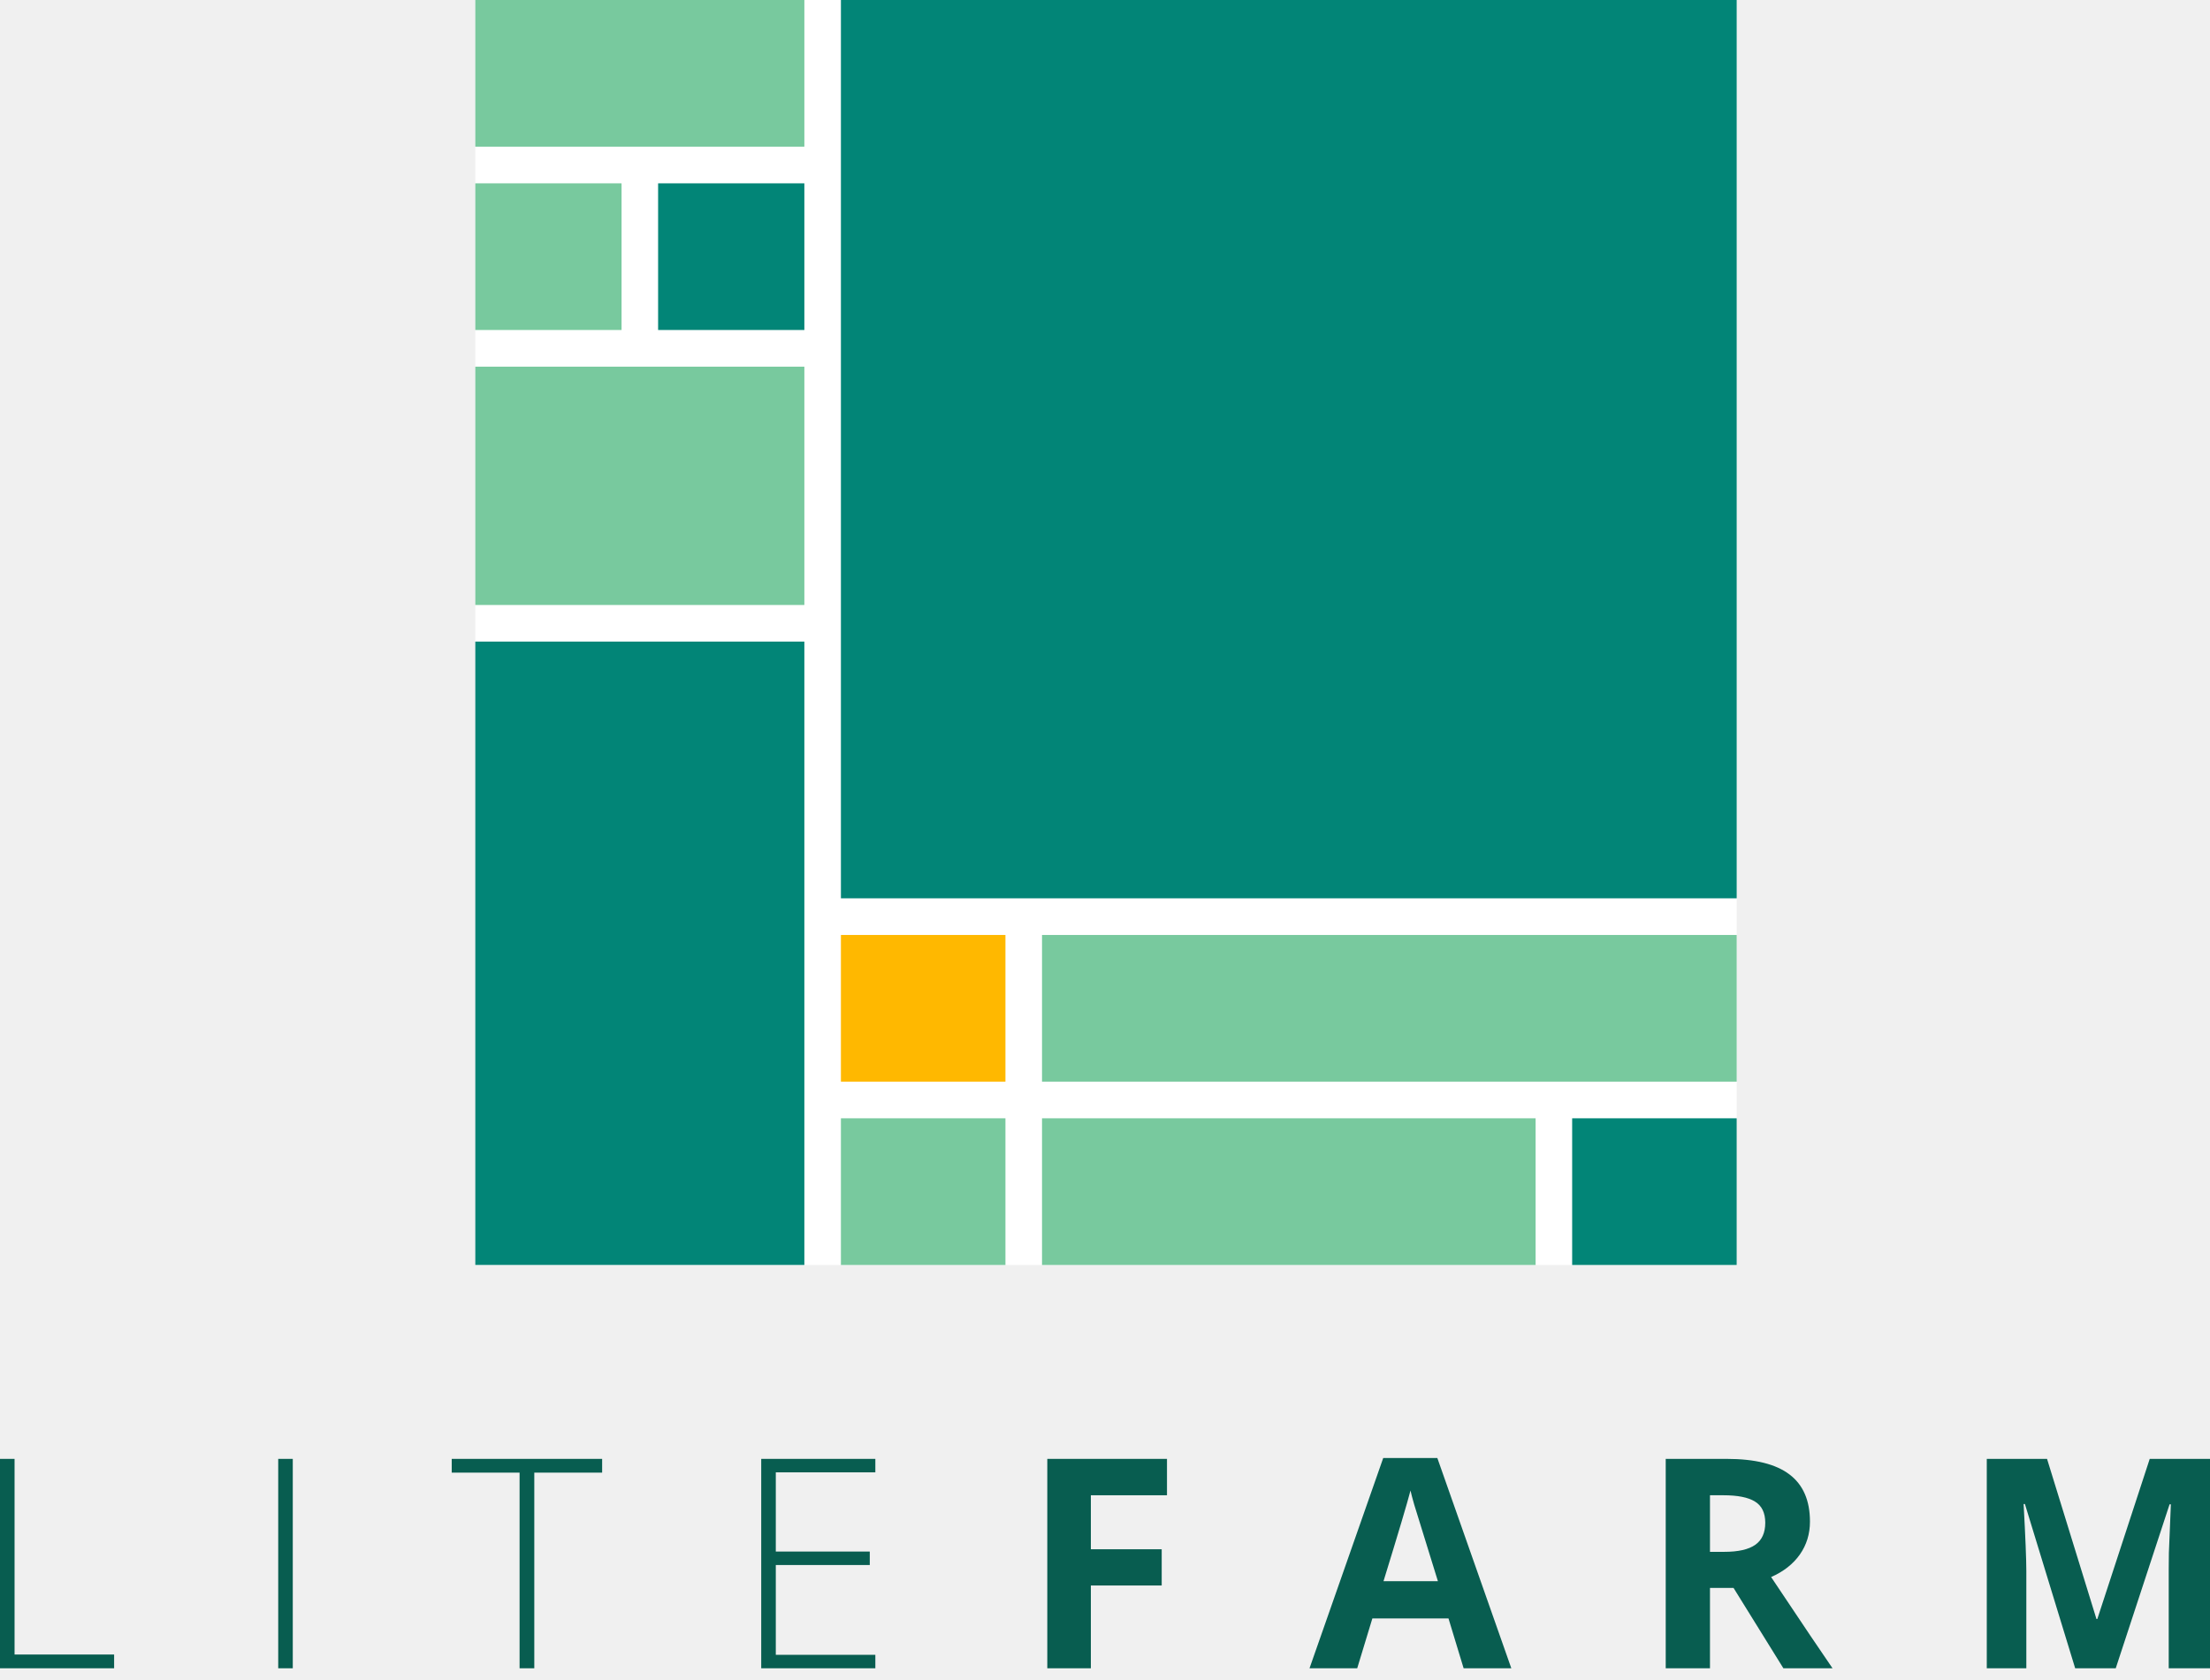
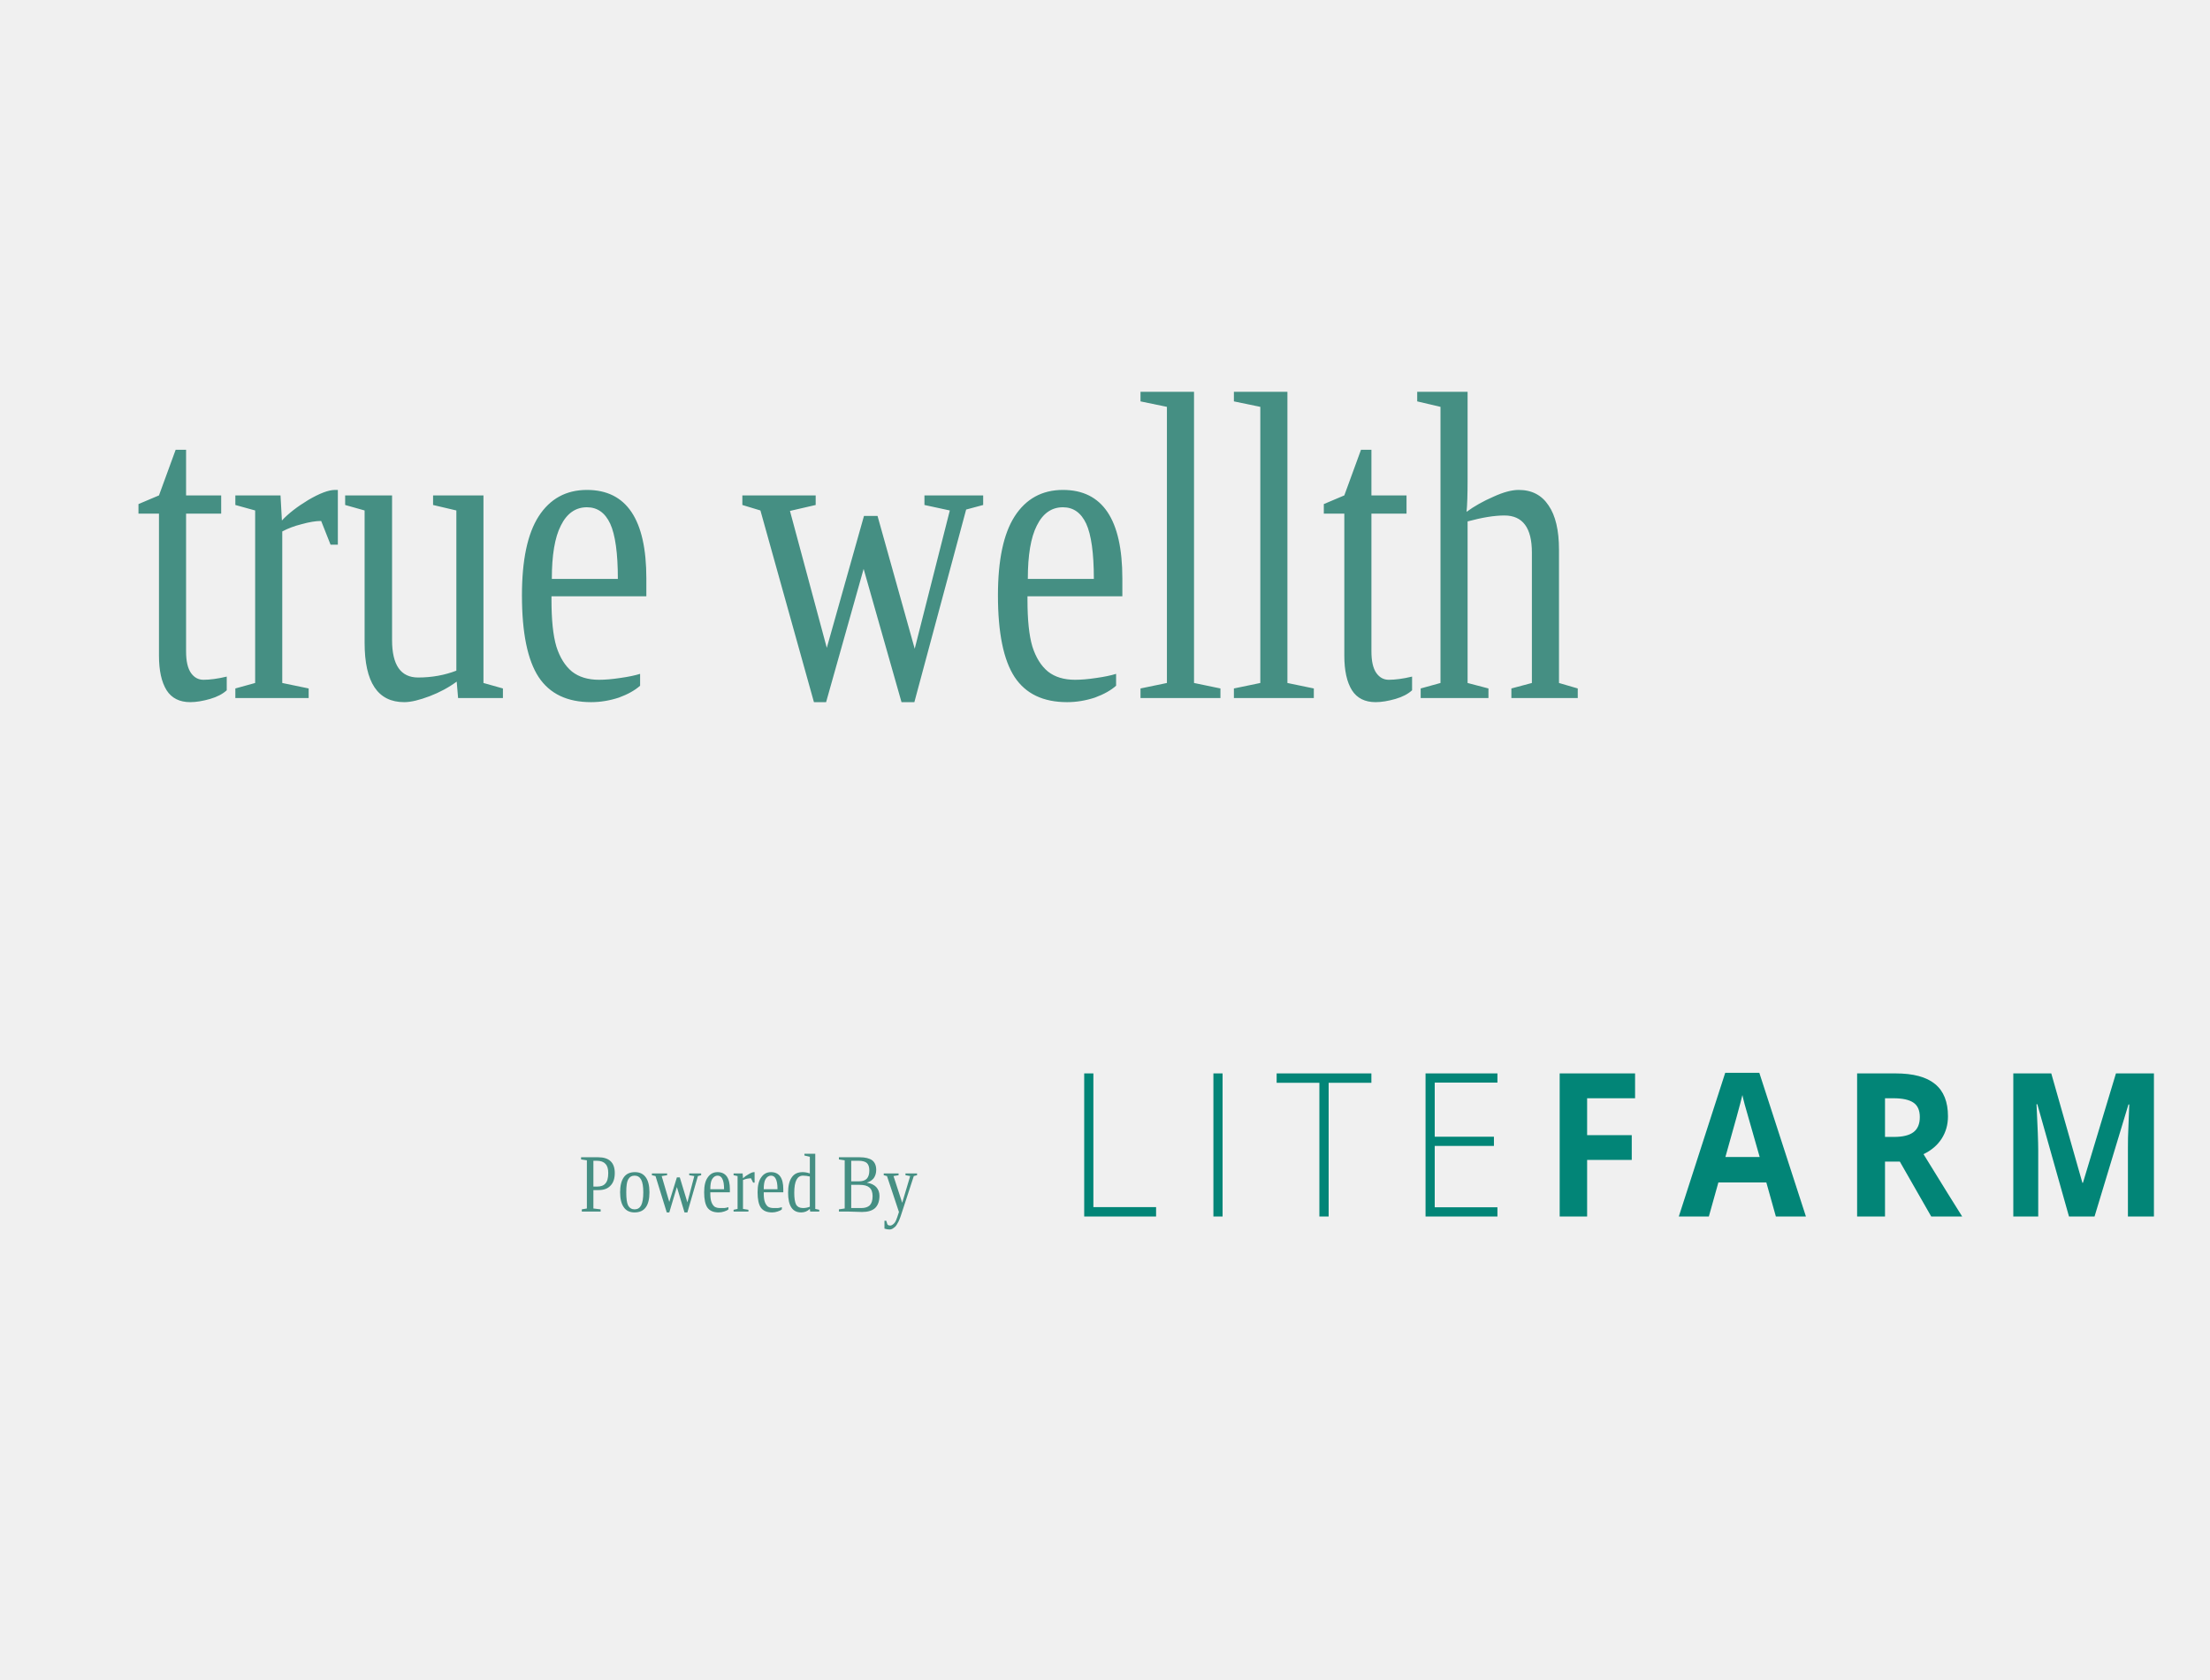
- <svg xmlns="http://www.w3.org/2000/svg" width="146" height="111" viewBox="0 0 146 111" fill="none">
-   <rect x="31.4" width="83.332" height="83.592" fill="white" />
-   <rect x="31.4" width="21.739" height="9.692" fill="#78C99E" />
-   <rect x="31.4" y="24.23" width="21.739" height="15.749" fill="#78C99E" />
-   <rect x="31.4" y="12.115" width="9.662" height="9.692" fill="#78C99E" />
-   <rect x="55.554" y="73.9" width="10.869" height="9.692" fill="#78C99E" />
-   <rect x="55.554" y="61.785" width="10.869" height="9.692" fill="#FFB800" />
-   <rect x="68.839" y="73.9" width="32.608" height="9.692" fill="#78C99E" />
-   <rect x="68.839" y="61.785" width="45.893" height="9.692" fill="#78C99E" />
-   <rect x="103.862" y="73.9" width="10.869" height="9.692" fill="#028577" />
-   <rect x="43.477" y="12.115" width="9.662" height="9.692" fill="#028577" />
-   <rect x="31.4" y="42.4" width="21.739" height="41.19" fill="#028577" />
-   <rect x="55.554" width="59.178" height="59.363" fill="#028577" />
-   <path d="M0 110.244V96.406H0.962V109.335H7.539V110.244H0Z" fill="#085D50" />
-   <path d="M18.38 110.244V96.406H19.342V110.244H18.38Z" fill="#085D50" />
-   <path d="M35.297 110.244H34.325V97.315H29.843V96.406H39.779V97.315H35.297V110.244Z" fill="#085D50" />
-   <path d="M57.828 110.244H50.289V96.406H57.828V97.296H51.252V102.53H57.46V103.42H51.252V109.354H57.828V110.244Z" fill="#085D50" />
-   <path d="M72.066 110.244H69.188V96.406H77.095V98.81H72.066V102.379H76.746V104.773H72.066V110.244Z" fill="#085D50" />
-   <path d="M96.692 110.244L95.692 106.95H90.663L89.662 110.244H86.511L91.38 96.35H94.956L99.843 110.244H96.692ZM94.993 104.489C94.069 101.505 93.547 99.817 93.427 99.426C93.314 99.034 93.232 98.725 93.182 98.498C92.974 99.306 92.38 101.303 91.399 104.489H94.993Z" fill="#085D50" />
-   <path d="M112.967 102.549H113.911C114.836 102.549 115.518 102.394 115.958 102.085C116.399 101.776 116.619 101.29 116.619 100.628C116.619 99.971 116.392 99.504 115.94 99.227C115.493 98.949 114.798 98.81 113.854 98.81H112.967V102.549ZM112.967 104.934V110.244H110.043V96.406H114.062C115.936 96.406 117.323 96.75 118.223 97.438C119.122 98.12 119.572 99.157 119.572 100.552C119.572 101.366 119.349 102.092 118.902 102.729C118.456 103.36 117.823 103.855 117.006 104.215C119.081 107.326 120.434 109.335 121.063 110.244H117.817L114.524 104.934H112.967Z" fill="#085D50" />
-   <path d="M137.093 110.244L133.772 99.388H133.687C133.807 101.596 133.866 103.07 133.866 103.808V110.244H131.253V96.406H135.234L138.499 106.988H138.556L142.018 96.406H146V110.244H143.273V103.694C143.273 103.385 143.276 103.029 143.283 102.625C143.295 102.221 143.339 101.148 143.415 99.407H143.33L139.773 110.244H137.093Z" fill="#085D50" />
+ <svg xmlns="http://www.w3.org/2000/svg" width="146" height="111" viewBox="0 0 146 111" fill="none" version="1.1" id="svg19778">
+   <defs id="defs19782" />
+   <g id="g19996" transform="matrix(1.594944,0,0,1.778133,-67.54691,-53.24045)">
+     <g id="g13965" transform="matrix(0.4769926,0,0,0.4656053,87.25886,48.14663)">
+       <path d="M 0,58 V 46.578 H 0.797 V 57.25 H 6.242 V 58 Z" fill="#028577" id="path13818" />
+       <path d="M 11.219,58 V 46.578 h 0.797 V 58 Z" fill="#028577" id="path13820" />
+       <path d="M 21.227,58 H 20.422 V 47.328 h -3.711 v -0.75 h 8.227 v 0.75 h -3.711 z" fill="#028577" id="path13822" />
+       <path d="M 35.883,58 H 29.641 V 46.578 h 6.242 v 0.734 h -5.445 v 4.32 h 5.141 v 0.734 h -5.141 v 4.898 h 5.445 z" fill="#028577" id="path13824" />
+       <path d="M 43.672,58 H 41.289 V 46.578 h 6.547 v 1.984 h -4.164 v 2.945 h 3.875 v 1.977 h -3.875 z" fill="#028577" id="path13826" />
+       <path d="M 60.062,58 59.234,55.281 H 55.07 L 54.242,58 H 51.633 L 55.664,46.531 H 58.625 L 62.672,58 Z m -1.406,-4.75 c -0.766,-2.463 -1.198,-3.857 -1.297,-4.18 -0.094,-0.323 -0.162,-0.578 -0.203,-0.766 -0.172,0.667 -0.664,2.315 -1.476,4.945 z" fill="#028577" id="path13828" />
+       <path d="m 69.539,51.648 h 0.781 c 0.766,0 1.331,-0.128 1.695,-0.383 0.365,-0.255 0.547,-0.656 0.547,-1.203 0,-0.542 -0.188,-0.927 -0.562,-1.156 -0.37,-0.229 -0.945,-0.344 -1.727,-0.344 h -0.734 z m 0,1.969 V 58 H 67.117 V 46.578 h 3.328 c 1.552,0 2.7,0.284 3.445,0.852 0.745,0.562 1.117,1.419 1.117,2.57 0,0.672 -0.185,1.271 -0.555,1.797 -0.37,0.521 -0.893,0.93 -1.57,1.226 1.719,2.568 2.839,4.227 3.359,4.977 h -2.688 l -2.727,-4.383 z" fill="#028577" id="path13830" />
+       <path d="m 85.516,58 -2.75,-8.961 h -0.07 c 0.099,1.823 0.148,3.039 0.148,3.648 V 58 H 80.68 V 46.578 h 3.297 l 2.703,8.734 h 0.047 l 2.867,-8.734 h 3.297 V 58 h -2.258 v -5.406 c 0,-0.255 0.003,-0.549 0.008,-0.883 0.01,-0.333 0.047,-1.219 0.109,-2.656 H 90.68 L 87.734,58 Z" fill="#028577" id="path13832" />
+     </g>
+     <text xml:space="preserve" style="font-size:15.113px;fill:#458f83;fill-opacity:1;stroke-width:0.4" x="52.059" y="51.481" id="text471" transform="scale(0.9212072,1.085532)">
+       <tspan id="tspan469" style="fill:#458f83;fill-opacity:1;stroke-width:0.4" x="52.059" y="51.481">true wellth</tspan>
+     </text>
+     <text xml:space="preserve" style="font-size:2.967px;fill:#458f83;fill-opacity:1;stroke-width:0.078" x="69.09" y="71.989" id="text471-5" transform="scale(0.960261,1.041384)">
+       <tspan id="tspan469-5" style="fill:#458f83;fill-opacity:1;stroke-width:0.078" x="69.09" y="71.989">Powered By </tspan>
+     </text>
+   </g>
</svg>
